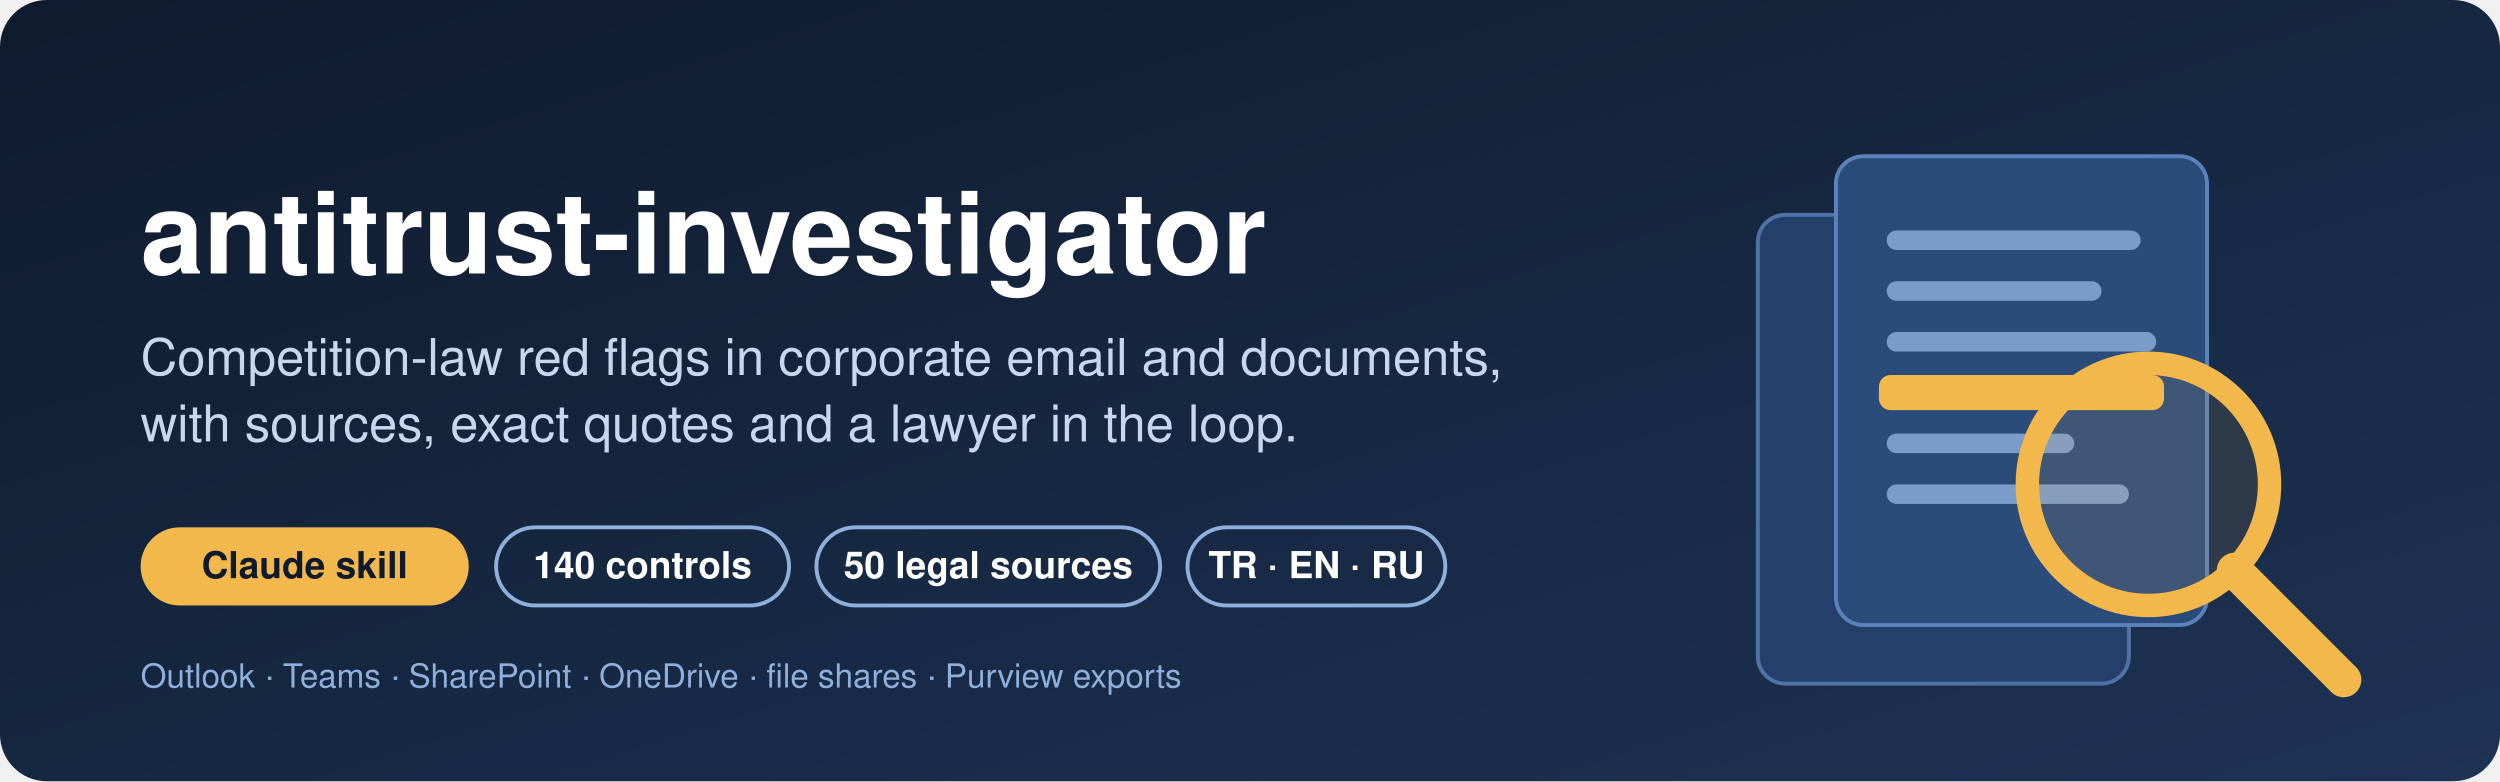
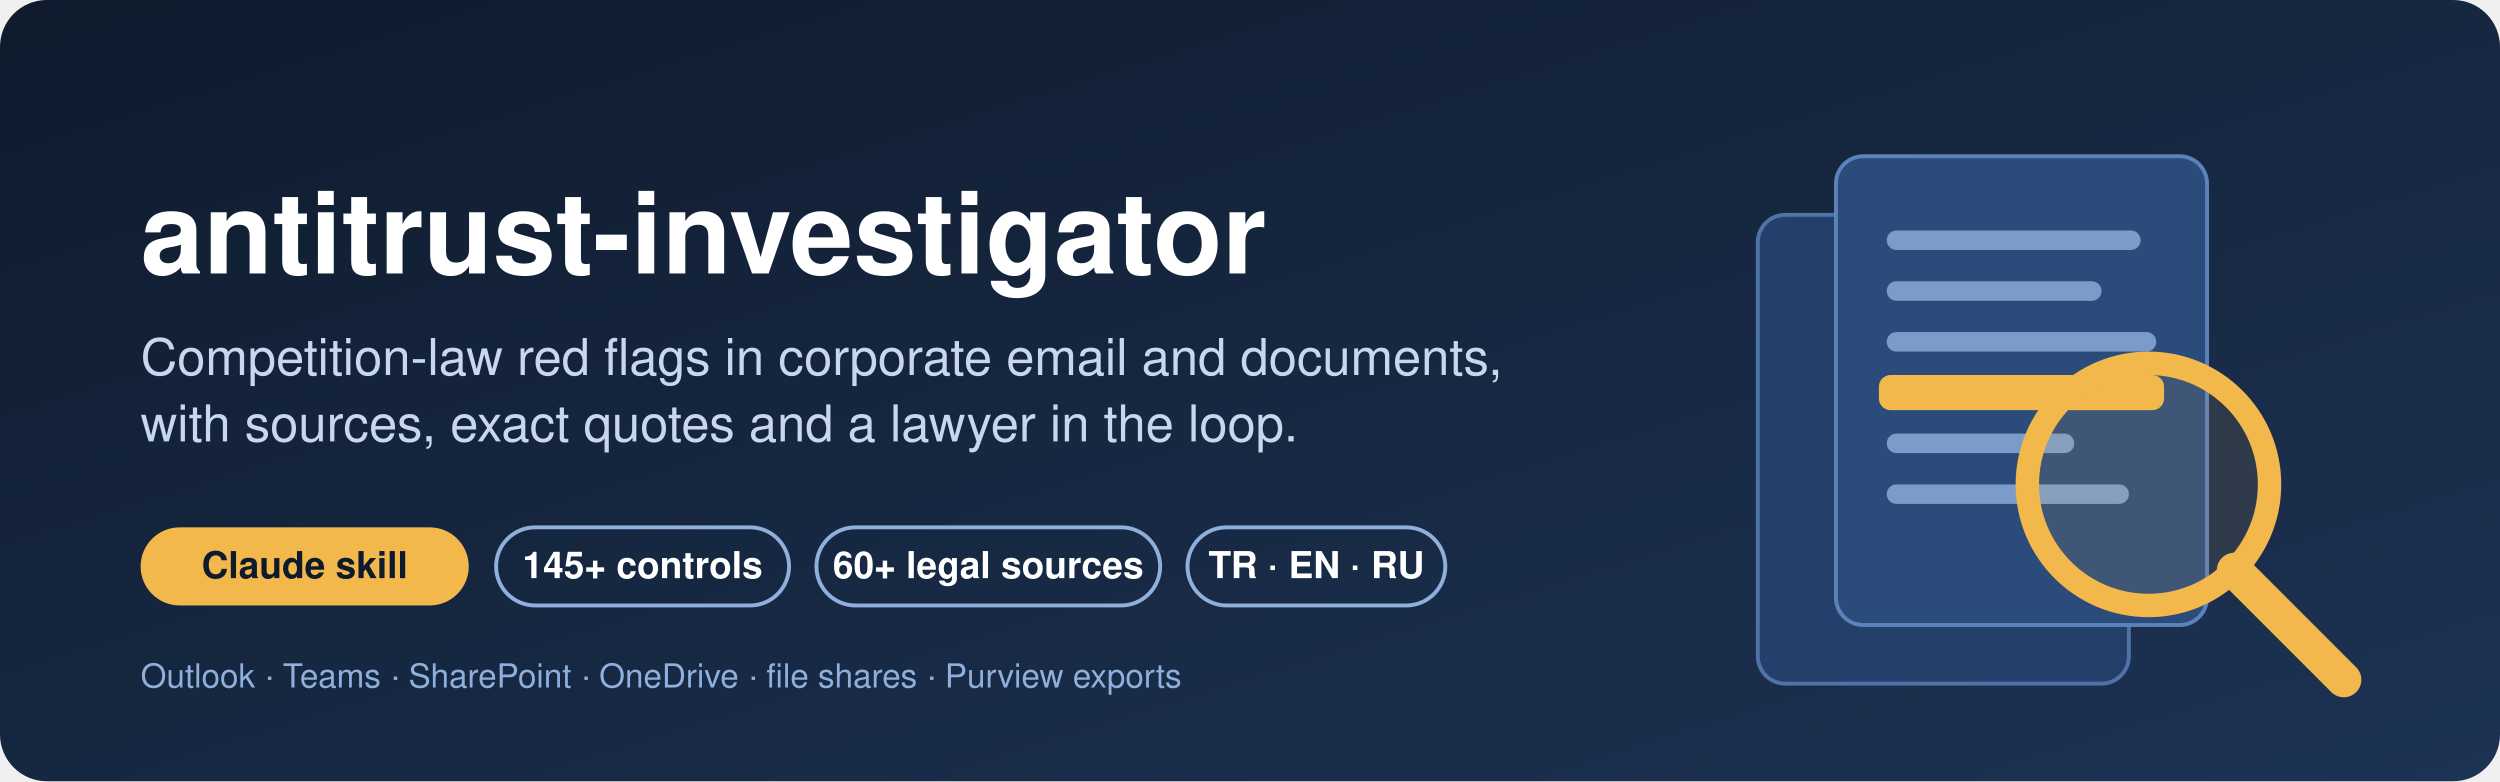
<svg xmlns="http://www.w3.org/2000/svg" viewBox="0 0 1280 400" width="1280" height="400" role="img" aria-label="antitrust-investigator: a Claude skill that finds competition-law red flags in corporate email and documents">
  <defs>
    <linearGradient id="bg" x1="0" y1="0" x2="1" y2="1">
      <stop offset="0" stop-color="#0f1b2d" />
      <stop offset="1" stop-color="#1d3354" />
    </linearGradient>
  </defs>
  <rect width="1280" height="400" rx="24" fill="url(#bg)" />
  <g transform="translate(900 70)">
    <rect x="0" y="40" width="190" height="240" rx="14" fill="#24406a" stroke="#4f73a8" stroke-width="2" />
    <rect x="40" y="10" width="190" height="240" rx="14" fill="#2b4b7b" stroke="#5c82bb" stroke-width="2" />
    <g fill="#8fb0dc" opacity="0.8">
      <rect x="66" y="48" width="130" height="10" rx="5" />
      <rect x="66" y="74" width="110" height="10" rx="5" />
      <rect x="66" y="100" width="138" height="10" rx="5" />
      <rect x="66" y="152" width="96" height="10" rx="5" />
      <rect x="66" y="178" width="124" height="10" rx="5" />
    </g>
    <rect x="62" y="122" width="146" height="18" rx="6" fill="#f2b84b" />
    <circle cx="200" cy="178" r="62" fill="none" stroke="#f2b84b" stroke-width="12" />
    <circle cx="200" cy="178" r="56" fill="#f2b84b" fill-opacity="0.10" />
    <line x1="244" y1="222" x2="300" y2="278" stroke="#f2b84b" stroke-width="18" stroke-linecap="round" />
  </g>
  <text x="72" y="140" font-family="Segoe UI, Helvetica, Arial, sans-serif" font-size="58" font-weight="700" fill="#ffffff">antitrust-investigator</text>
  <text x="72" y="192" font-family="Segoe UI, Helvetica, Arial, sans-serif" font-size="26" fill="#c9d7ee">Competition-law red flags in corporate email and documents,</text>
  <text x="72" y="226" font-family="Segoe UI, Helvetica, Arial, sans-serif" font-size="26" fill="#c9d7ee">with sources, exact quotes and a lawyer in the loop.</text>
  <g font-family="Segoe UI, Helvetica, Arial, sans-serif" font-size="19" font-weight="600">
    <rect x="72" y="270" width="168" height="40" rx="20" fill="#f2b84b" />
    <text x="156" y="296" text-anchor="middle" fill="#0f1b2d">Claude skill</text>
    <rect x="254" y="270" width="150" height="40" rx="20" fill="none" stroke="#8fb0dc" stroke-width="2" />
-     <text x="329" y="296" text-anchor="middle" fill="#ffffff">140 controls</text>
+     <text x="329" y="296" text-anchor="middle" fill="#ffffff">145+ controls</text>
    <rect x="418" y="270" width="176" height="40" rx="20" fill="none" stroke="#8fb0dc" stroke-width="2" />
-     <text x="506" y="296" text-anchor="middle" fill="#ffffff">50 legal sources</text>
+     <text x="506" y="296" text-anchor="middle" fill="#ffffff">60+ legal sources</text>
    <rect x="608" y="270" width="132" height="40" rx="20" fill="none" stroke="#8fb0dc" stroke-width="2" />
    <text x="674" y="296" text-anchor="middle" fill="#ffffff">TR · EN · RU</text>
  </g>
  <text x="72" y="352" font-family="Segoe UI, Helvetica, Arial, sans-serif" font-size="17" fill="#8fb0dc">Outlook · Teams · SharePoint · OneDrive · file shares · Purview exports</text>
</svg>
